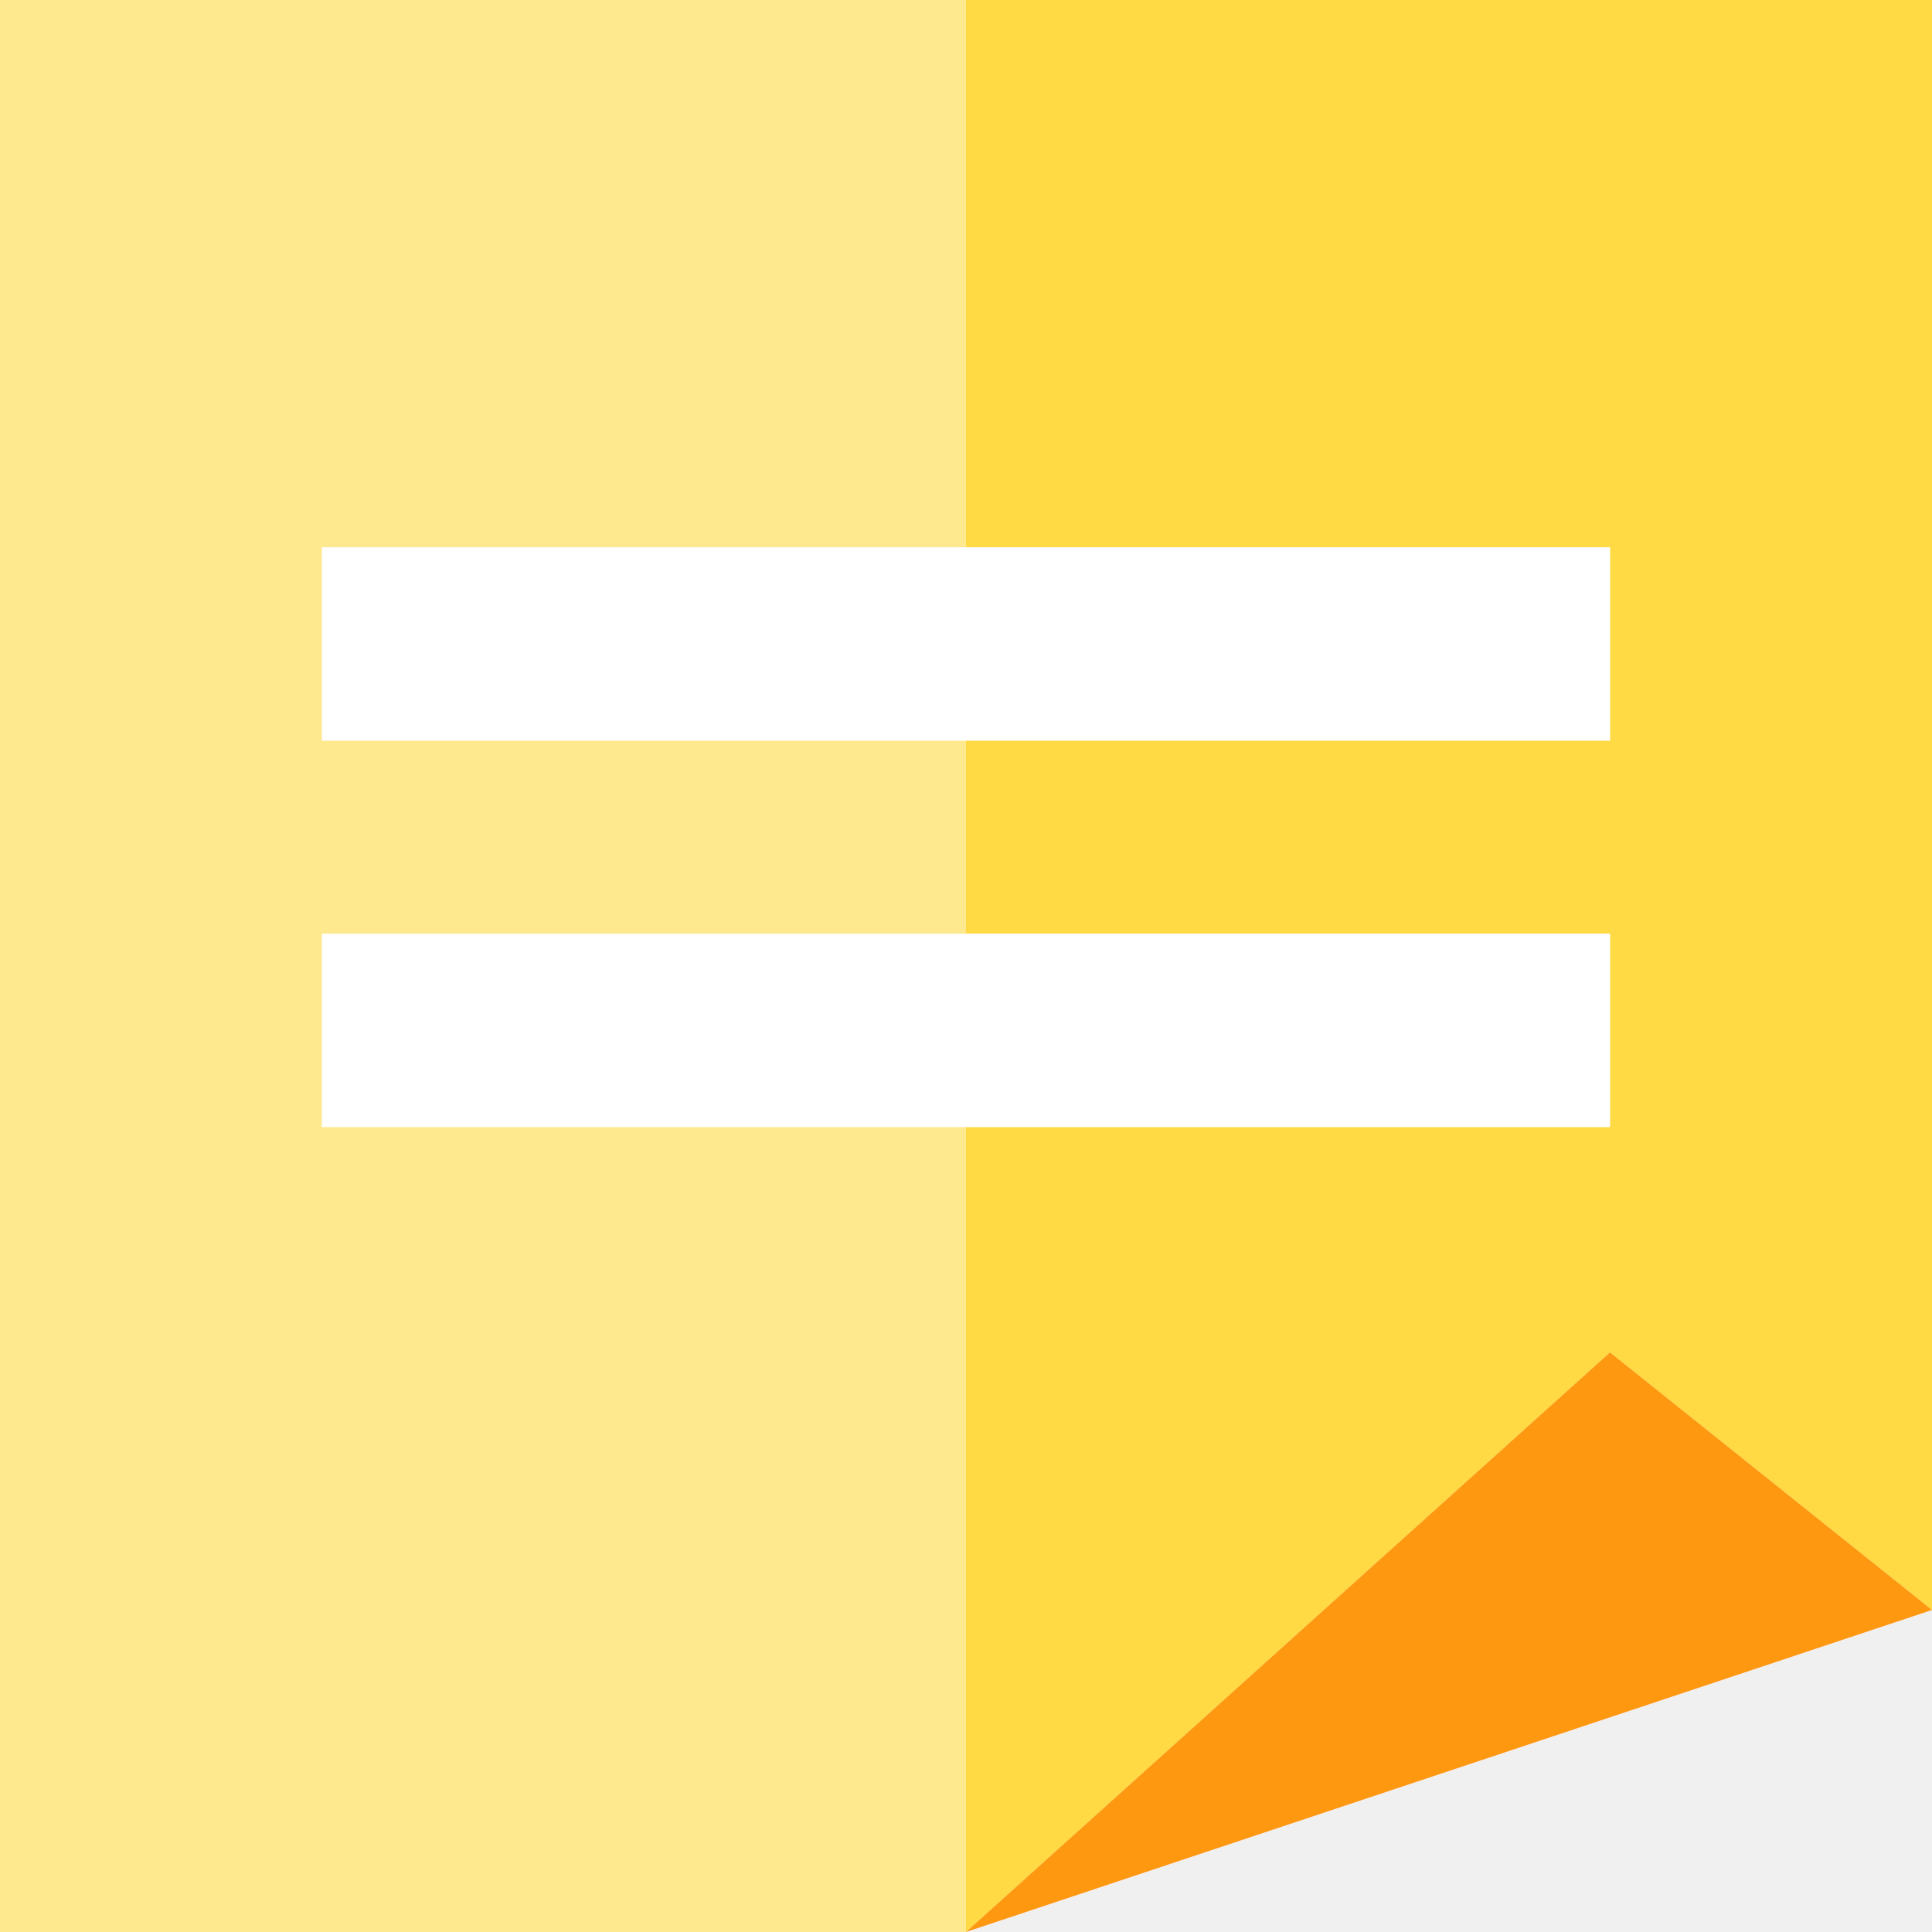
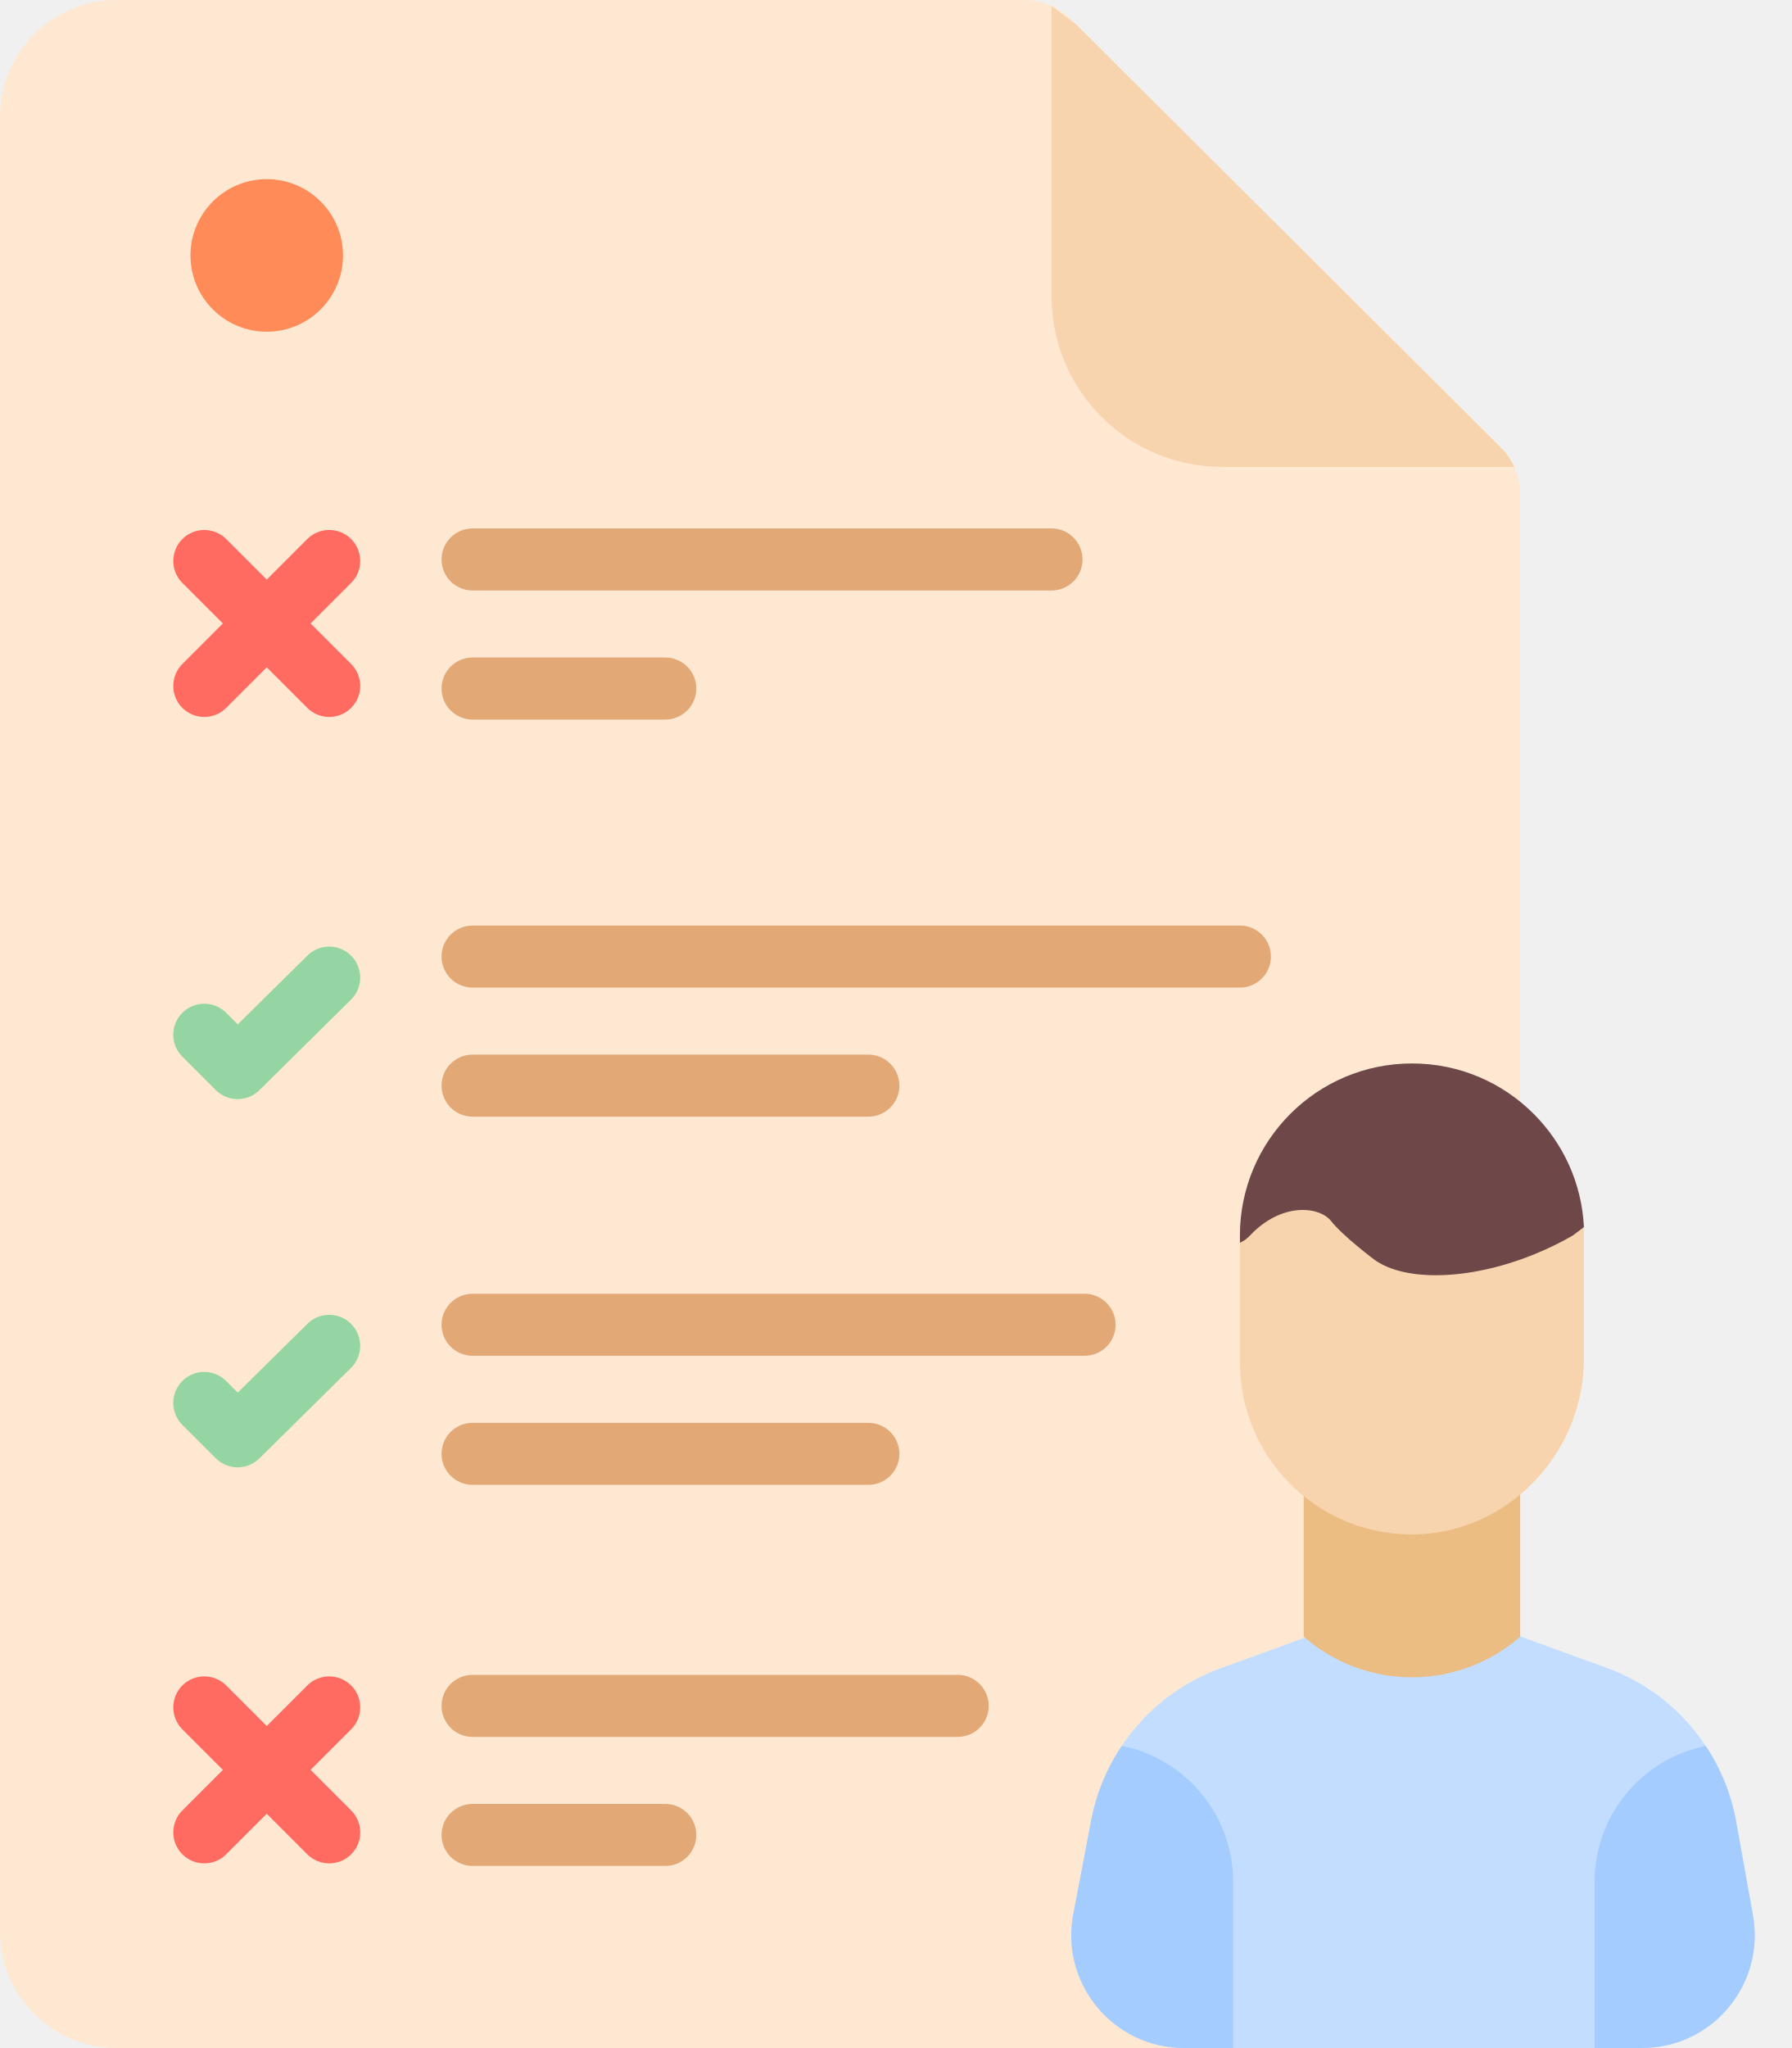
- <svg xmlns="http://www.w3.org/2000/svg" version="1.1" id="Capa_1" x="0px" y="0px" viewBox="0 0 300 300" style="enable-background:new 0 0 300 300;" xml:space="preserve">
-   <g id="XMLID_839_">
-     <polygon id="XMLID_840_" style="fill:#FFE98F;" points="50,175 50,145 150,145 150,115 50,115 50,85 150,85 150,0 0,0 0,300    150,300 150,175  " />
-     <polygon id="XMLID_841_" style="fill:#FFDA44;" points="150,0 150,85 250,85 250,115 150,115 150,145 250,145 250,175 150,175    150,300 250,210 300,249.999 300,0  " />
-     <polygon id="XMLID_842_" style="fill:#FF9811;" points="150,300 300,249.999 250,210  " />
-     <polygon id="XMLID_843_" style="fill:#FFFFFF;" points="50,115 150,115 250,115 250,85 150,85 50,85  " />
-     <polygon id="XMLID_844_" style="fill:#FFFFFF;" points="50,175 150,175 250,175 250,145 150,145 50,145  " />
+ <svg xmlns="http://www.w3.org/2000/svg" width="35px" height="40px" viewBox="0 0 35 40" version="1.1">
+   <g id="Page-1" stroke="none" stroke-width="1" fill="none" fill-rule="evenodd">
+     <g id="02_dashboard" transform="translate(-169, -700)" fill-rule="nonzero">
+       <g id="008-paper" transform="translate(169, 700)">
+         <path d="M29.698,9.65 L29.698,37.723 C29.698,38.98 28.678,40 27.421,40 L2.277,40 C1.019,40 0,38.981 0,37.723 L0,2.277 C0,1.019 1.02,0 2.277,0 L20.014,0 C20.198,0 20.378,0.04 20.543,0.115 C20.681,0.177 20.807,0.264 20.917,0.372 L21.018,0.473 L29.322,8.744 C29.432,8.853 29.519,8.981 29.582,9.119 C29.658,9.284 29.698,9.465 29.698,9.65 Z" id="Path" fill="#FFE8D2" />
+         <path d="M29.582,9.119 L23.876,9.119 C22.035,9.119 20.543,7.627 20.543,5.786 L20.543,0.115 L21.018,0.473 L29.322,8.744 C29.432,8.853 29.519,8.981 29.582,9.119 Z" id="Path" fill="#F7D4AD" />
+         <path d="M4.642,21.467 C4.487,21.467 4.332,21.408 4.214,21.289 L3.562,20.638 C3.325,20.401 3.326,20.018 3.562,19.781 C3.799,19.545 4.182,19.545 4.419,19.781 L4.645,20.007 L6.006,18.663 C6.244,18.428 6.627,18.43 6.862,18.668 C7.097,18.906 7.095,19.29 6.857,19.525 L5.068,21.292 C4.95,21.409 4.796,21.467 4.642,21.467 L4.642,21.467 Z" id="Path" fill="#95D5A4" />
+         <path d="M6.068,12.177 L6.86,11.385 C7.096,11.149 7.096,10.765 6.86,10.528 C6.623,10.292 6.24,10.292 6.003,10.528 L5.211,11.32 L4.419,10.528 C4.182,10.292 3.799,10.292 3.562,10.528 C3.326,10.765 3.326,11.149 3.562,11.385 L4.354,12.177 L3.562,12.969 C3.326,13.206 3.326,13.589 3.562,13.826 C3.681,13.944 3.836,14.003 3.991,14.003 C4.146,14.003 4.301,13.944 4.419,13.826 L5.211,13.034 L6.003,13.826 C6.121,13.944 6.276,14.003 6.431,14.003 C6.587,14.003 6.742,13.944 6.86,13.826 C7.097,13.589 7.097,13.206 6.86,12.969 L6.068,12.177 Z" id="Path" fill="#FF6B61" />
+         <path d="M20.542,11.533 L9.232,11.533 C8.897,11.533 8.626,11.262 8.626,10.927 C8.626,10.593 8.897,10.321 9.232,10.321 L20.542,10.321 C20.877,10.321 21.148,10.593 21.148,10.927 C21.148,11.262 20.877,11.533 20.542,11.533 Z" id="Path" fill="#E2A876" />
+         <g id="Group" transform="translate(20.92788, 20.77058)">
+           <g transform="translate(0, 0.536015)" id="Path">
+             <path d="M11.149,18.693 L2.203,18.693 C0.82,18.693 -0.22,17.435 0.04,16.078 L0.391,14.241 C0.492,13.715 0.697,13.224 0.987,12.792 C1.445,12.105 2.117,11.568 2.92,11.276 L6.701,9.904 L10.454,11.266 C11.261,11.559 11.935,12.1 12.394,12.793 L12.394,12.794 C12.688,13.236 12.893,13.738 12.99,14.278 L13.317,16.104 C13.558,17.453 12.521,18.693 11.149,18.693 L11.149,18.693 Z" fill="#C2DDFF" />
+             <path d="M8.77,10.66 L8.77,10.661 C7.558,11.718 5.752,11.718 4.541,10.66 L4.541,7.825 L8.77,7.825 L8.77,10.66 Z" fill="#ECBD83" />
+             <path d="M10.015,2.824 L10.015,5.227 C10.015,7.111 8.473,8.698 6.589,8.662 C4.763,8.627 3.295,7.136 3.295,5.302 L3.295,2.824 C3.295,0.968 4.799,0 6.655,0 C8.51,0 10.015,0.968 10.015,2.824 L10.015,2.824 Z" fill="#F7D4AD" />
+             <g transform="translate(0, 12.79224)" fill="#A4CCFF">
+               <path d="M3.162,2.657 L3.162,5.901 L2.203,5.901 C0.82,5.901 -0.22,4.642 0.04,3.285 L0.391,1.449 C0.492,0.922 0.697,0.431 0.987,0 C2.228,0.248 3.162,1.343 3.162,2.657 L3.162,2.657 Z" />
+               <path d="M11.149,5.901 L10.224,5.901 L10.224,2.657 C10.224,1.346 11.156,0.251 12.394,0.002 C12.688,0.443 12.893,0.946 12.99,1.486 L13.317,3.311 C13.558,4.661 12.521,5.901 11.149,5.901 L11.149,5.901 Z" />
+             </g>
+           </g>
+           <path d="M10.015,3.196 C9.889,3.293 9.795,3.362 9.795,3.362 C9.557,3.5 9.299,3.625 9.022,3.737 C7.762,4.241 6.53,4.259 5.934,3.842 C5.934,3.842 5.312,3.378 5.079,3.081 C4.846,2.785 4.104,2.709 3.49,3.362 C3.425,3.43 3.36,3.475 3.295,3.501 L3.295,3.362 C3.295,1.505 4.8,0 6.657,0 C7.585,0 8.426,0.376 9.034,0.985 C9.606,1.557 9.973,2.333 10.015,3.196 L10.015,3.196 Z" id="Path" fill="#6E4848" />
+         </g>
+         <path d="M12.997,14.054 L9.232,14.054 C8.897,14.054 8.626,13.782 8.626,13.448 C8.626,13.113 8.897,12.842 9.232,12.842 L12.997,12.842 C13.331,12.842 13.603,13.113 13.603,13.448 C13.603,13.782 13.331,14.054 12.997,14.054 Z" id="Path" fill="#E2A876" />
+         <path d="M6.068,34.568 L6.86,33.776 C7.096,33.539 7.096,33.156 6.86,32.919 C6.623,32.683 6.24,32.683 6.003,32.919 L5.211,33.711 L4.419,32.919 C4.182,32.683 3.799,32.683 3.562,32.919 C3.326,33.156 3.326,33.539 3.562,33.776 L4.354,34.568 L3.562,35.36 C3.326,35.597 3.326,35.98 3.562,36.217 C3.681,36.335 3.836,36.394 3.991,36.394 C4.146,36.394 4.301,36.335 4.419,36.217 L5.211,35.425 L6.003,36.217 C6.121,36.335 6.276,36.394 6.431,36.394 C6.586,36.394 6.742,36.335 6.86,36.217 C7.097,35.98 7.097,35.597 6.86,35.36 L6.068,34.568 Z" id="Path" fill="#FF6B61" />
+         <path d="M18.709,33.924 L9.232,33.924 C8.897,33.924 8.626,33.653 8.626,33.318 C8.626,32.983 8.897,32.712 9.232,32.712 L18.709,32.712 C19.043,32.712 19.315,32.983 19.315,33.318 C19.315,33.653 19.043,33.924 18.709,33.924 Z" id="Path" fill="#E2A876" />
+         <path d="M12.997,36.444 L9.232,36.444 C8.897,36.444 8.626,36.173 8.626,35.839 C8.626,35.504 8.897,35.233 9.232,35.233 L12.997,35.233 C13.331,35.233 13.603,35.504 13.603,35.839 C13.603,36.173 13.331,36.444 12.997,36.444 Z" id="Path" fill="#E2A876" />
+         <path d="M24.222,19.289 L9.232,19.289 C8.897,19.289 8.626,19.018 8.626,18.683 C8.626,18.348 8.897,18.077 9.232,18.077 L24.222,18.077 C24.557,18.077 24.828,18.348 24.828,18.683 C24.828,19.018 24.557,19.289 24.222,19.289 Z" id="Path" fill="#E2A876" />
+         <path d="M16.964,21.81 L9.232,21.81 C8.897,21.81 8.626,21.538 8.626,21.204 C8.626,20.869 8.897,20.598 9.232,20.598 L16.964,20.598 C17.298,20.598 17.57,20.869 17.57,21.204 C17.57,21.538 17.298,21.81 16.964,21.81 Z" id="Path" fill="#E2A876" />
+         <path d="M4.642,28.659 C4.487,28.659 4.332,28.599 4.214,28.481 L3.562,27.83 C3.326,27.593 3.325,27.209 3.562,26.973 C3.799,26.736 4.182,26.736 4.419,26.973 L4.645,27.199 L6.006,25.855 C6.244,25.619 6.627,25.622 6.862,25.86 C7.097,26.098 7.095,26.482 6.857,26.717 L5.068,28.484 C4.95,28.6 4.796,28.659 4.642,28.659 Z" id="Path" fill="#95D5A4" />
+         <path d="M21.188,26.48 L9.232,26.48 C8.897,26.48 8.626,26.209 8.626,25.875 C8.626,25.54 8.897,25.269 9.232,25.269 L21.188,25.269 C21.523,25.269 21.794,25.54 21.794,25.875 C21.794,26.209 21.523,26.48 21.188,26.48 Z" id="Path" fill="#E2A876" />
+         <path d="M16.964,29.001 L9.232,29.001 C8.897,29.001 8.626,28.73 8.626,28.395 C8.626,28.061 8.897,27.79 9.232,27.79 L16.964,27.79 C17.298,27.79 17.57,28.061 17.57,28.395 C17.57,28.73 17.298,29.001 16.964,29.001 Z" id="Path" fill="#E2A876" />
+         <circle id="Oval" fill="#FF8B59" cx="5.211" cy="4.989" r="1.49" />
+       </g>
+     </g>
  </g>
-   <g>
- </g>
-   <g>
- </g>
-   <g>
- </g>
-   <g>
- </g>
-   <g>
- </g>
-   <g>
- </g>
-   <g>
- </g>
-   <g>
- </g>
-   <g>
- </g>
-   <g>
- </g>
-   <g>
- </g>
-   <g>
- </g>
-   <g>
- </g>
-   <g>
- </g>
-   <g>
- </g>
</svg>
